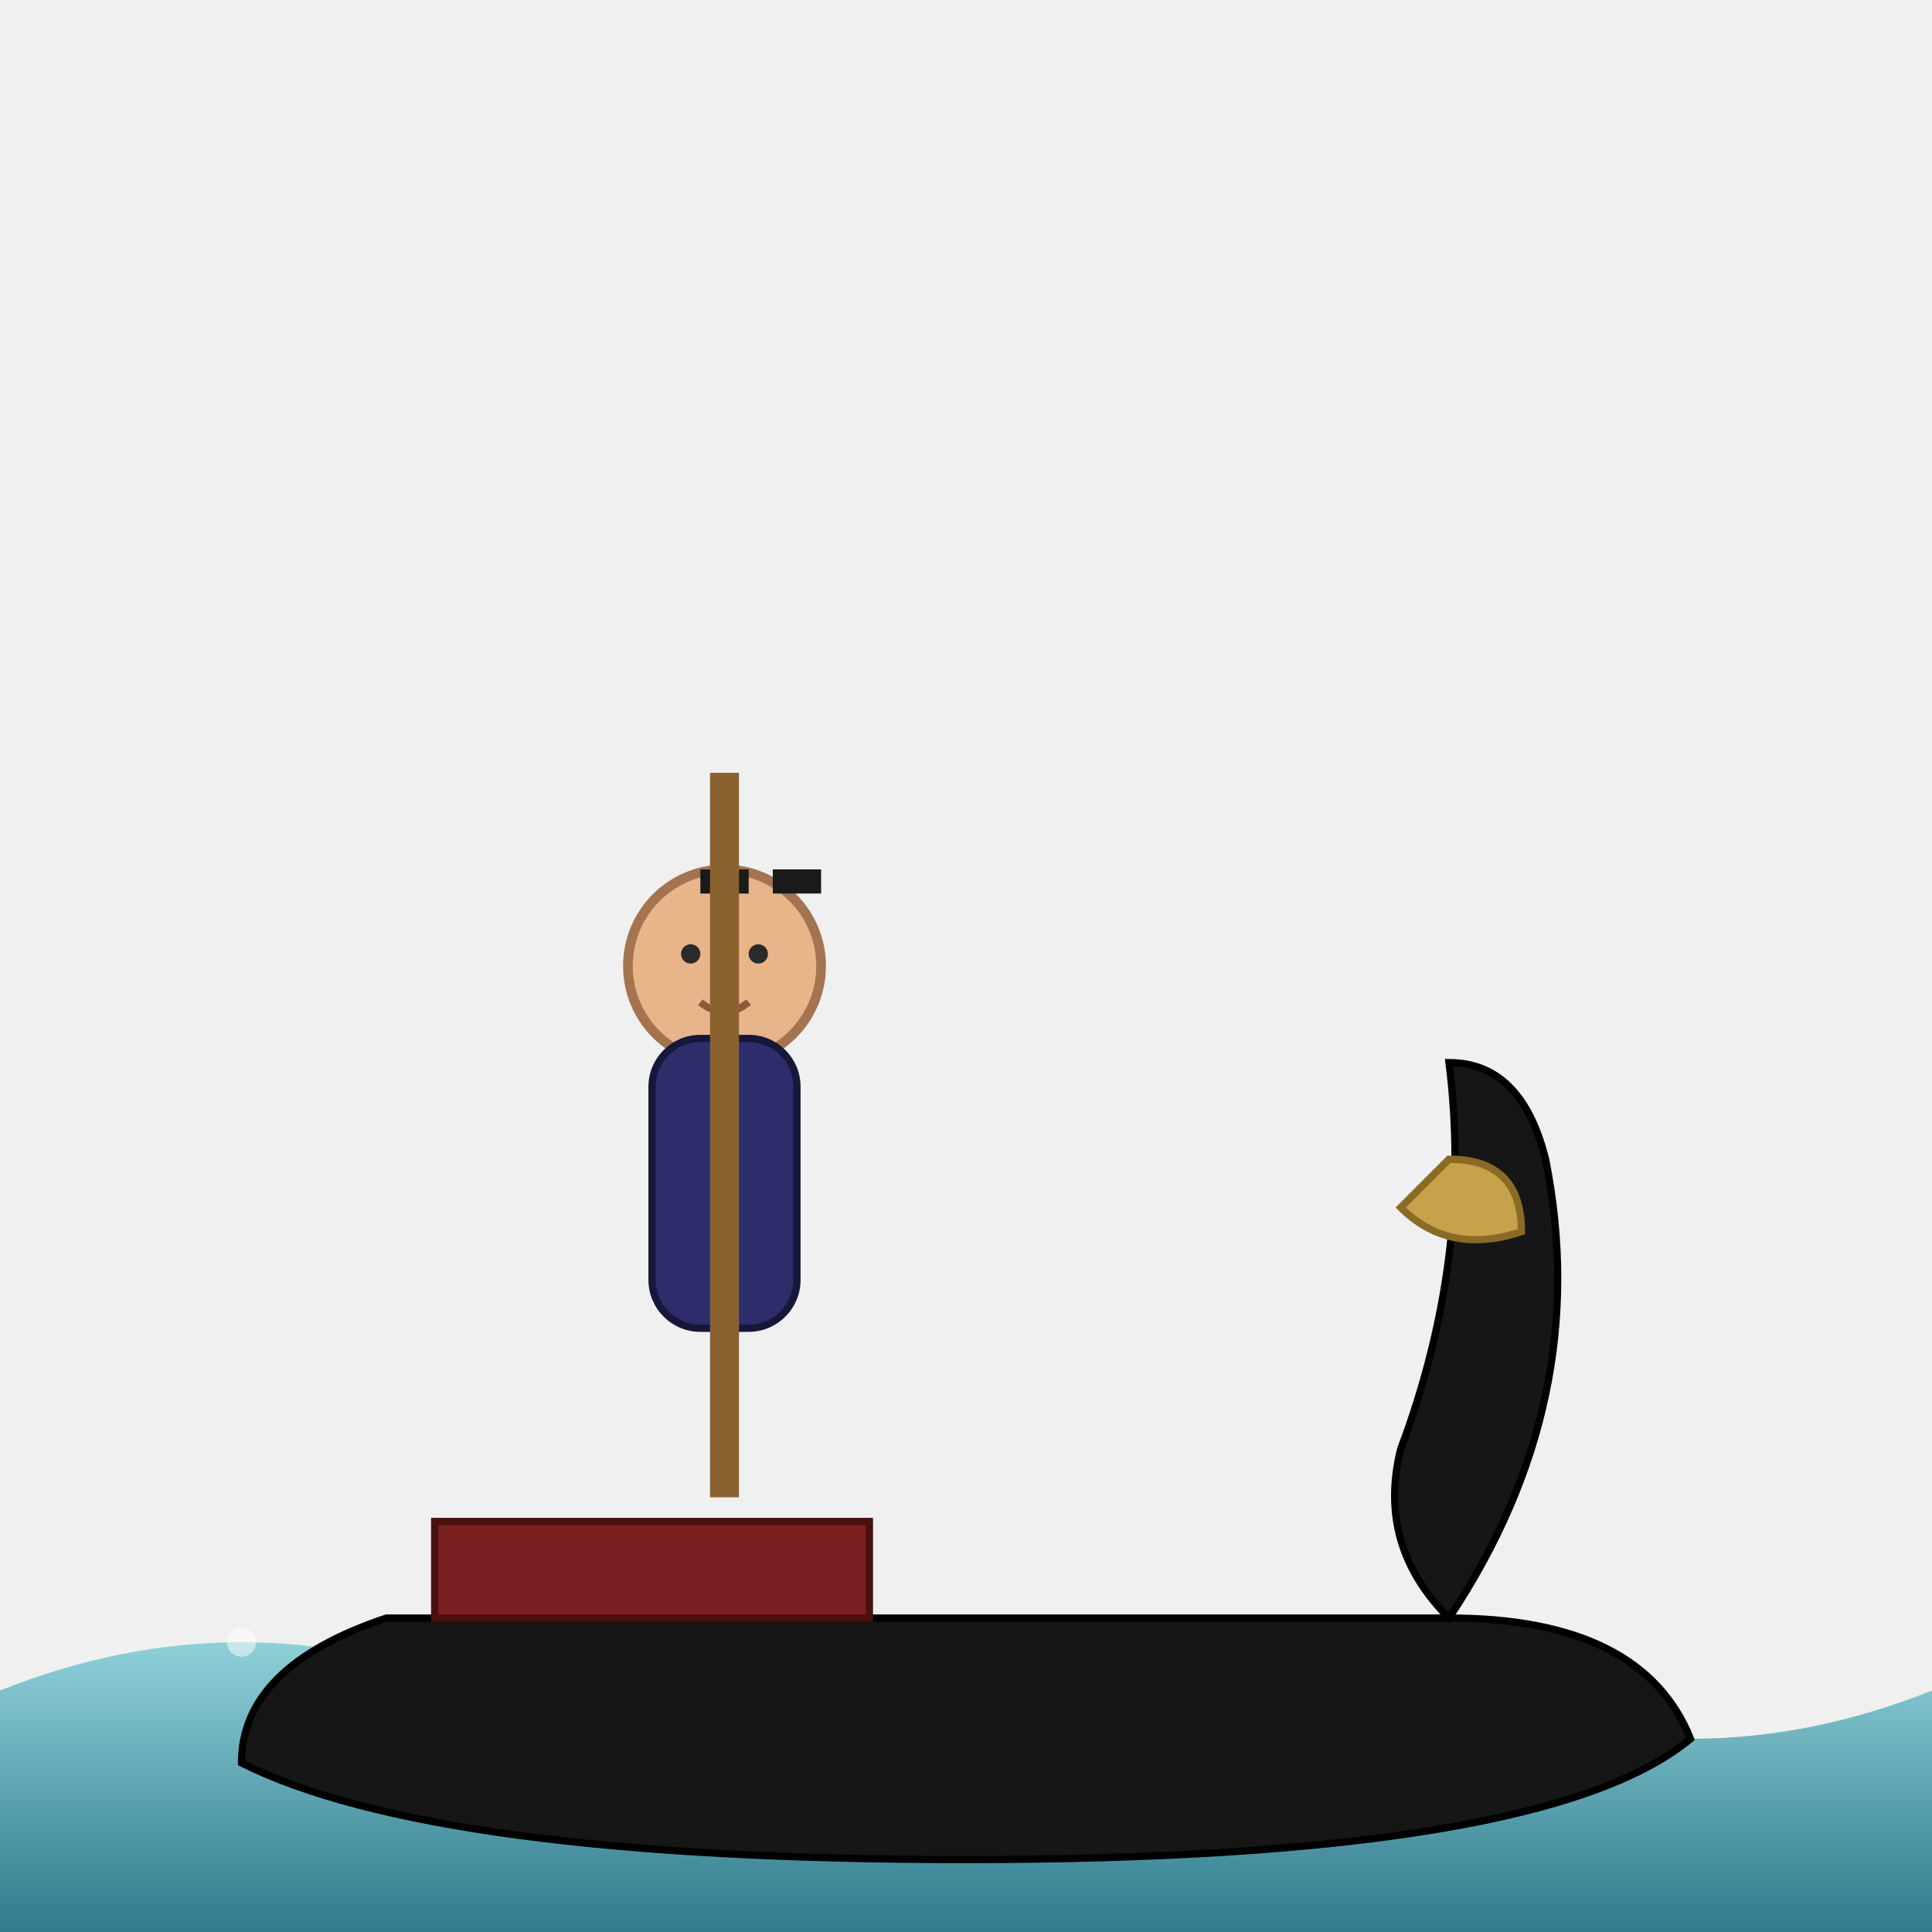
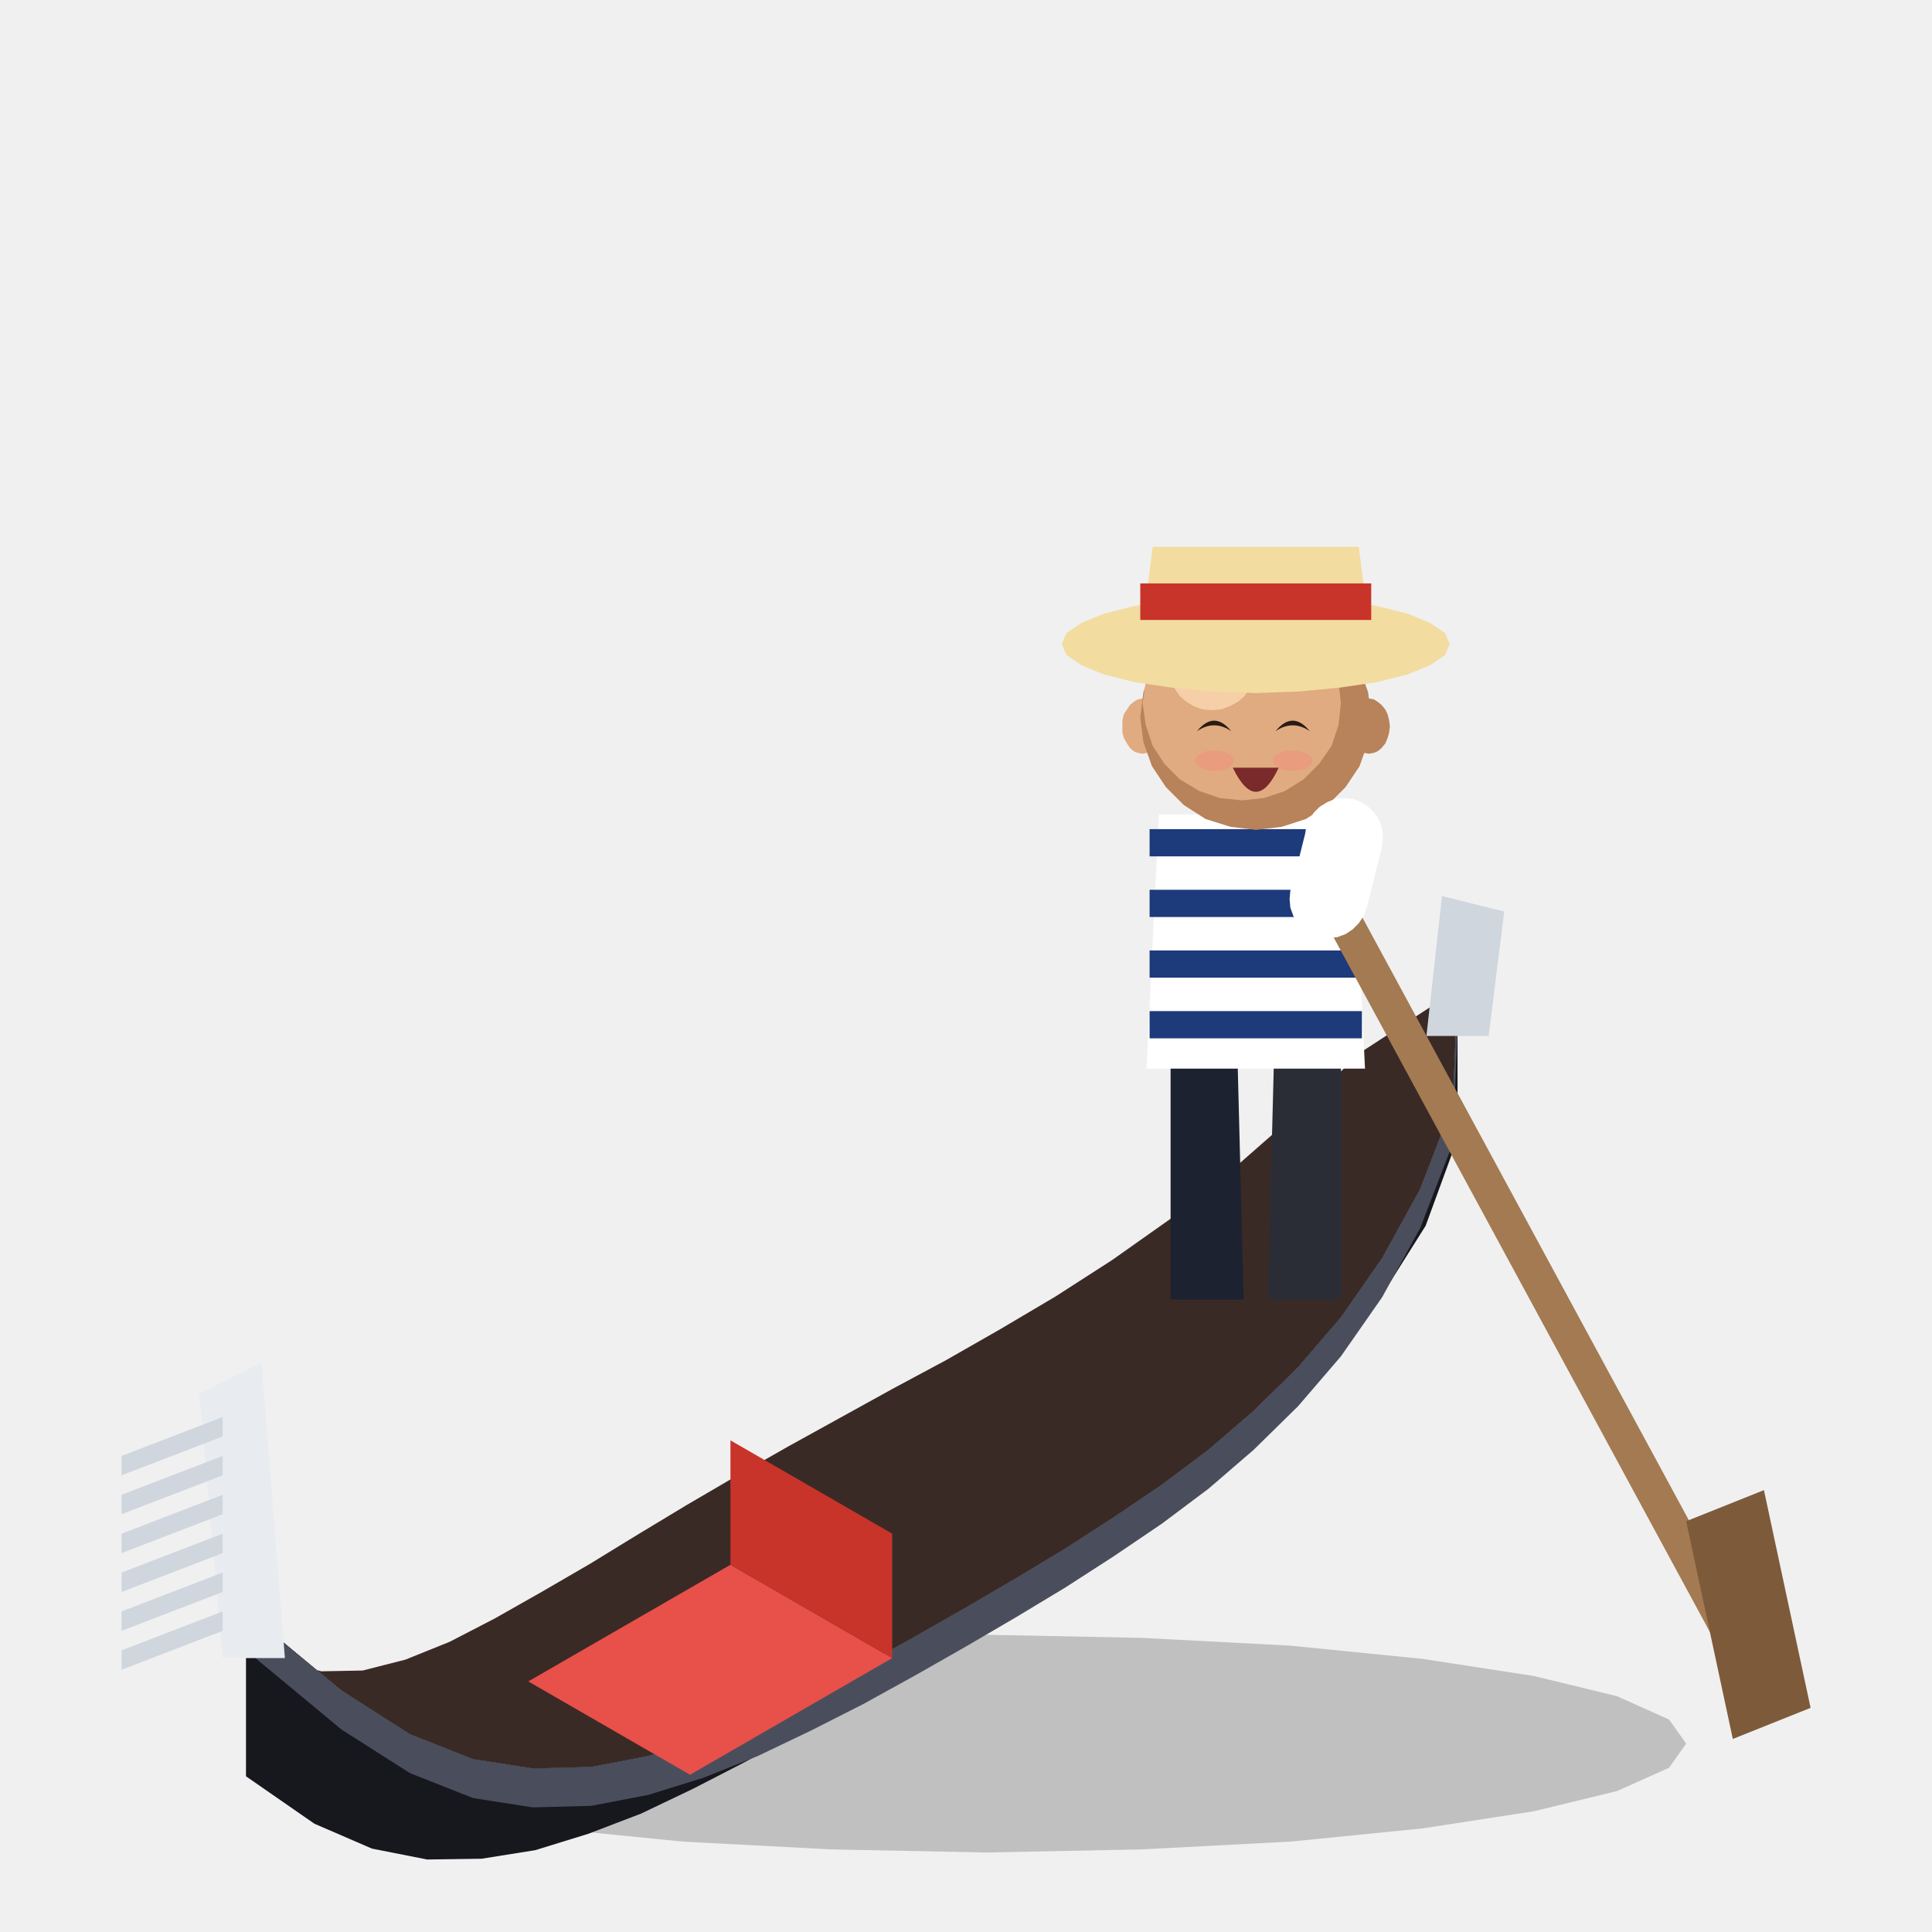
<svg xmlns="http://www.w3.org/2000/svg" viewBox="0 0 80 80">
-   <defs>
-     <linearGradient id="gonWater" x1="0" y1="0" x2="0" y2="1">
-       <stop offset="0" stop-color="#8fd0d8" />
-       <stop offset="1" stop-color="#2f7a8c" />
-     </linearGradient>
-   </defs>
-   <path d="M0 70 Q10 66 20 70 T40 70 T60 70 T80 70 L80 80 L0 80 Z" fill="url(#gonWater)">
-     <animate attributeName="d" dur="3.5s" repeatCount="indefinite" values="M0 70 Q10 66 20 70 T40 70 T60 70 T80 70 L80 80 L0 80 Z;M0 71 Q10 68 20 71 T40 71 T60 71 T80 71 L80 80 L0 80 Z;M0 70 Q10 66 20 70 T40 70 T60 70 T80 70 L80 80 L0 80 Z" />
-   </path>
-   <path d="M10 73 Q10 69 16 67 L60 67 Q68 67 70 72 Q64 77 40 77 Q18 77 10 73 Z" fill="#161616" stroke="#000000" stroke-width="0.3" />
-   <path d="M60 67 Q66 58 64 48 Q63 44 60 44 Q61 52 58 60 Q57 64 60 67 Z" fill="#161616" stroke="#000000" stroke-width="0.3" />
-   <path d="M60 48 Q63 48 63 51 Q60 52 58 50 Z" fill="#c8a24a" stroke="#8a6b26" stroke-width="0.3" />
-   <rect x="18" y="63" width="18" height="4" fill="#7a1f1f" stroke="#4a1010" stroke-width="0.3" />
-   <g>
-     <circle cx="30" cy="40" r="4" fill="#e8b48a" stroke="#a3744f" stroke-width="0.4" />
-     <circle cx="28.6" cy="39.5" r="0.4" fill="#2a2a2a" />
-     <circle cx="31.4" cy="39.5" r="0.4" fill="#2a2a2a" />
-     <path d="M29 41.5 Q30 42.3 31 41.5" fill="none" stroke="#8a5a3a" stroke-width="0.3" />
-     <rect x="27" y="43" width="6" height="12" rx="2" fill="#2d2d6b" stroke="#17173a" stroke-width="0.3" />
-     <rect x="29" y="36" width="2" height="1" fill="#1a1a1a" />
-     <rect x="32" y="36" width="2" height="1" fill="#1a1a1a" />
+   <g transform="translate(35.27 68.98) scale(3.22)">
+     <path fill="#ffffff" fill-rule="evenodd" opacity="0" d="M-2.00 0.00a2.00 1.00 0 1 0 4.00 0a2.00 1.00 0 1 0 -4.00 0ZM-1.64 0.00a1.64 0.82 0 1 0 3.28 0a1.64 0.82 0 1 0 -3.28 0Z">
+       <animate attributeName="d" values="M-2.00 0.00a2.00 1.00 0 1 0 4.00 0a2.00 1.00 0 1 0 -4.00 0ZM-1.64 0.00a1.64 0.82 0 1 0 3.28 0a1.64 0.82 0 1 0 -3.28 0Z;M-8.00 0.00a8.00 4.00 0 1 0 16.00 0a8.00 4.00 0 1 0 -16.00 0ZM-6.56 0.00a6.56 3.28 0 1 0 13.12 0a6.56 3.28 0 1 0 -13.12 0Z" dur="3s" begin="0s" repeatCount="indefinite" />
+       <animate attributeName="opacity" values="0.5;0" dur="3s" begin="0s" repeatCount="indefinite" />
+     </path>
+     <path fill="#ffffff" fill-rule="evenodd" opacity="0" d="M-2.00 0.00a2.00 1.00 0 1 0 4.00 0a2.00 1.00 0 1 0 -4.00 0ZM-1.64 0.00a1.64 0.82 0 1 0 3.28 0a1.64 0.82 0 1 0 -3.28 0Z">
+       <animate attributeName="d" values="M-2.00 0.00a2.00 1.00 0 1 0 4.00 0a2.00 1.00 0 1 0 -4.00 0ZM-1.64 0.00a1.64 0.82 0 1 0 3.28 0a1.64 0.82 0 1 0 -3.28 0Z;M-8.00 0.00a8.00 4.00 0 1 0 16.00 0a8.00 4.00 0 1 0 -16.00 0ZM-6.56 0.00a6.56 3.28 0 1 0 13.12 0a6.56 3.28 0 1 0 -13.12 0Z" dur="3s" begin="1.5s" repeatCount="indefinite" />
+       <animate attributeName="opacity" values="0.5;0" dur="3s" begin="1.5s" repeatCount="indefinite" />
+     </path>
+     <g>
+       <animateTransform attributeName="transform" type="translate" additive="sum" values="0 0;0.4 -0.4;0 0;-0.4 0.4;0 0" dur="2.6s" begin="0.0s" repeatCount="indefinite" calcMode="spline" keySplines=".45 0 .55 1;.45 0 .55 1;.45 0 .55 1;.45 0 .55 1" />
+       <path d="M10.73 1L10.51 1.31L9.84 1.61L8.77 1.87L7.34 2.09L5.64 2.26L3.73 2.36L1.73 2.4L-0.27 2.36L-2.17 2.26L-3.88 2.09L-5.3 1.87L-6.38 1.61L-7.04 1.31L-7.27 1L-7.04 0.69L-6.38 0.39L-5.3 0.13L-3.88 -0.09L-2.17 -0.26L-0.27 -0.36L1.73 -0.4L3.73 -0.36L5.64 -0.26L7.34 -0.09L8.77 0.13L9.84 0.39L10.51 0.69Z" fill="#000000" opacity="0.2" />
+       <path d="M7.79 -8.7L6.56 -7.9L5.68 -7.07L4.87 -6.36L4.1 -5.75L3.35 -5.22L2.62 -4.75L1.91 -4.33L1.21 -3.93L0.52 -3.56L-0.15 -3.19L-0.82 -2.82L-1.47 -2.45L-2.12 -2.07L-2.75 -1.69L-3.37 -1.31L-3.99 -0.95L-4.59 -0.61L-5.17 -0.31L-5.74 -0.08L-6.29 0.06L-6.82 0.07L-7.31 -0.06L-7.73 -0.36L-7.79 -0.7L-7.79 -0.7L-6.56 0.32L-5.68 0.88L-4.87 1.2L-4.1 1.32L-3.35 1.3L-2.62 1.16L-1.91 0.94L-1.21 0.66L-0.52 0.33L0.15 -0.01L0.82 -0.38L1.47 -0.75L2.12 -1.13L2.75 -1.51L3.37 -1.91L3.99 -2.33L4.59 -2.78L5.17 -3.28L5.74 -3.84L6.29 -4.48L6.82 -5.24L7.31 -6.13L7.73 -7.22L7.79 -8.7Z" fill="#3a2a26" />
+       <path d="M7.79 -8.7L7.73 -7.22L7.31 -6.13L6.82 -5.24L6.29 -4.48L5.74 -3.84L5.17 -3.28L4.59 -2.78L3.99 -2.33L3.37 -1.91L2.75 -1.51L2.12 -1.13L1.47 -0.75L0.82 -0.38L0.15 -0.01L-0.52 0.33L-1.21 0.66L-1.91 0.94L-2.62 1.16L-3.35 1.3L-4.1 1.32L-4.87 1.2L-5.68 0.88L-6.56 0.32L-7.79 -0.7L-7.79 1.42L-6.91 2.03L-6.17 2.35L-5.46 2.49L-4.76 2.48L-4.07 2.37L-3.39 2.16L-2.71 1.9L-2.04 1.58L-1.38 1.24L-0.72 0.88L-0.06 0.51L0.59 0.14L1.24 -0.24L1.88 -0.62L2.52 -1L3.15 -1.41L3.78 -1.83L4.41 -2.29L5.02 -2.79L5.64 -3.36L6.24 -4.01L6.82 -4.77L7.38 -5.66L7.79 -6.78Z" fill="#16181e" />
+       <path d="M7.79 -8.7L7.73 -7.22L7.31 -6.13L6.82 -5.24L6.29 -4.48L5.74 -3.84L5.17 -3.28L4.59 -2.78L3.99 -2.33L3.37 -1.91L2.75 -1.51L2.12 -1.13L1.47 -0.75L0.82 -0.38L0.15 -0.01L-0.52 0.33L-1.21 0.66L-1.91 0.94L-2.62 1.16L-3.35 1.3L-4.1 1.32L-4.87 1.2L-5.68 0.88L-6.56 0.32L-7.79 -0.7L-7.79 -0.2L-6.56 0.82L-5.68 1.38L-4.87 1.7L-4.1 1.82L-3.35 1.8L-2.62 1.66L-1.91 1.44L-1.21 1.16L-0.52 0.83L0.15 0.49L0.82 0.12L1.47 -0.25L2.12 -0.63L2.75 -1.01L3.37 -1.41L3.99 -1.83L4.59 -2.28L5.17 -2.78L5.74 -3.34L6.29 -3.98L6.82 -4.74L7.31 -5.63L7.73 -6.72L7.79 -8.2Z" fill="#4a4e5c" />
+       <path d="M-1.56 -1.3L0.52 -0.1L-2.08 1.4L-4.16 0.2Z" fill="#e8504a" />
+       <path d="M-1.56 -1.3L0.52 -0.1L0.52 -1.7L-1.56 -2.9Z" fill="#c8342a" />
+       <path d="M-8.09 -0.1L-7.29 -0.1L-7.59 -3.9L-8.39 -3.5Z" fill="#e8ecf0" />
+       <path d="M-8.09 -0.7L-9.39 -0.2L-9.39 0.05L-8.09 -0.45Z" fill="#d0d6de" />
+       <path d="M-8.09 -1.2L-9.39 -0.7L-9.39 -0.45L-8.09 -0.95Z" fill="#d0d6de" />
+       <path d="M-8.09 -1.7L-9.39 -1.2L-9.39 -0.95L-8.09 -1.45Z" fill="#d0d6de" />
+       <path d="M-8.09 -2.2L-9.39 -1.7L-9.39 -1.45L-8.09 -1.95Z" fill="#d0d6de" />
+       <path d="M-8.09 -2.7L-9.39 -2.2L-9.39 -1.95L-8.09 -2.45Z" fill="#d0d6de" />
+       <path d="M-8.09 -3.2L-9.39 -2.7L-9.39 -2.45L-8.09 -2.95Z" fill="#d0d6de" />
+       <path d="M7.39 -8.1L8.19 -8.1L8.39 -9.7L7.59 -9.9Z" fill="#d0d6de" />
+       <path d="M4.1 -4.71L5.04 -4.71L4.96 -7.83L4.1 -7.83Z" fill="#1d2230" />
+       <path d="M5.35 -4.71L6.29 -4.71L6.29 -7.83L5.43 -7.83Z" fill="#2a2d36" />
+       <path d="M3.79 -7.68L6.6 -7.68L6.44 -10.95L3.95 -10.95Z" fill="#ffffff" />
+       <path d="M3.83 -8.07L6.56 -8.07L6.56 -8.42L3.83 -8.42Z" fill="#1d3a7a" />
+       <path d="M3.83 -8.85L6.56 -8.85L6.56 -9.2L3.83 -9.2Z" fill="#1d3a7a" />
+       <path d="M3.83 -9.63L6.56 -9.63L6.56 -9.98L3.83 -9.98Z" fill="#1d3a7a" />
+       <path d="M3.83 -10.41L6.56 -10.41L6.56 -10.76L3.83 -10.76Z" fill="#1d3a7a" />
+       <path d="M4.01 -12.08L4 -12L3.98 -11.93L3.95 -11.86L3.91 -11.8L3.86 -11.76L3.8 -11.74L3.74 -11.73L3.68 -11.74L3.63 -11.76L3.58 -11.8L3.54 -11.86L3.5 -11.93L3.48 -12L3.48 -12.08L3.48 -12.16L3.5 -12.24L3.54 -12.3L3.58 -12.36L3.63 -12.4L3.68 -12.43L3.74 -12.44L3.8 -12.43L3.86 -12.4L3.91 -12.36L3.95 -12.3L3.98 -12.24L4 -12.16Z" fill="#e0ab80" />
+       <path d="M6.92 -12.08L6.91 -12L6.89 -11.93L6.86 -11.86L6.81 -11.8L6.76 -11.76L6.71 -11.74L6.65 -11.73L6.59 -11.74L6.53 -11.76L6.48 -11.8L6.44 -11.86L6.41 -11.93L6.39 -12L6.38 -12.08L6.39 -12.16L6.41 -12.24L6.44 -12.3L6.48 -12.36L6.53 -12.4L6.59 -12.43L6.65 -12.44L6.71 -12.43L6.76 -12.4L6.81 -12.36L6.86 -12.3L6.89 -12.24L6.91 -12.16Z" fill="#b8825a" />
+       <path d="M6.68 -12.2L6.64 -11.88L6.53 -11.57L6.35 -11.3L6.12 -11.07L5.84 -10.89L5.53 -10.79L5.2 -10.75L4.87 -10.79L4.55 -10.89L4.27 -11.07L4.04 -11.3L3.86 -11.57L3.75 -11.88L3.71 -12.2L3.75 -12.52L3.86 -12.83L4.04 -13.11L4.27 -13.34L4.55 -13.51L4.87 -13.62L5.2 -13.65L5.53 -13.62L5.84 -13.51L6.12 -13.34L6.35 -13.11L6.53 -12.83L6.64 -12.52Z" fill="#b8825a" />
+       <path d="M6.29 -12.38L6.26 -12.1L6.17 -11.83L6.01 -11.6L5.81 -11.4L5.57 -11.25L5.3 -11.16L5.02 -11.13L4.73 -11.16L4.47 -11.25L4.22 -11.4L4.02 -11.6L3.87 -11.83L3.78 -12.1L3.74 -12.38L3.78 -12.65L3.87 -12.92L4.02 -13.15L4.22 -13.35L4.47 -13.5L4.73 -13.59L5.02 -13.62L5.3 -13.59L5.57 -13.5L5.81 -13.35L6.01 -13.15L6.17 -12.92L6.26 -12.65Z" fill="#e0ab80" />
+       <path d="M5.17 -12.78L5.15 -12.67L5.11 -12.57L5.05 -12.47L4.97 -12.4L4.86 -12.34L4.75 -12.3L4.63 -12.29L4.51 -12.3L4.4 -12.34L4.3 -12.4L4.22 -12.47L4.15 -12.57L4.11 -12.67L4.1 -12.78L4.11 -12.89L4.15 -13L4.22 -13.09L4.3 -13.17L4.4 -13.23L4.51 -13.26L4.63 -13.28L4.75 -13.26L4.86 -13.23L4.97 -13.17L5.05 -13.09L5.11 -13L5.15 -12.89Z" fill="#f6cfa8" />
+       <path d="M4.44 -12.02Q4.66 -12.29 4.88 -12.02Q4.66 -12.17 4.44 -12.02Z" fill="#2a1b14" />
+       <path d="M5.45 -12.02Q5.67 -12.29 5.89 -12.02Q5.67 -12.17 5.45 -12.02Z" fill="#2a1b14" />
+       <path d="M4.91 -11.64L4.91 -11.61L4.89 -11.58L4.86 -11.56L4.82 -11.53L4.77 -11.52L4.72 -11.51L4.66 -11.51L4.61 -11.51L4.55 -11.52L4.51 -11.53L4.47 -11.56L4.44 -11.58L4.42 -11.61L4.41 -11.64L4.42 -11.67L4.44 -11.7L4.47 -11.72L4.51 -11.74L4.55 -11.76L4.61 -11.77L4.66 -11.77L4.72 -11.77L4.77 -11.76L4.82 -11.74L4.86 -11.72L4.89 -11.7L4.91 -11.67Z" fill="#ff7a7a" opacity="0.3" />
+       <path d="M5.92 -11.64L5.92 -11.61L5.9 -11.58L5.87 -11.56L5.83 -11.53L5.78 -11.52L5.73 -11.51L5.67 -11.51L5.61 -11.51L5.56 -11.52L5.51 -11.53L5.47 -11.56L5.44 -11.58L5.42 -11.61L5.42 -11.64L5.42 -11.67L5.44 -11.7L5.47 -11.72L5.51 -11.74L5.56 -11.76L5.61 -11.77L5.67 -11.77L5.73 -11.77L5.78 -11.76L5.83 -11.74L5.87 -11.72L5.9 -11.7L5.92 -11.67Z" fill="#ff7a7a" opacity="0.3" />
+       <path d="M4.9 -11.55Q5.2 -10.93 5.49 -11.55Z" fill="#7a2a2a" />
+       <path d="M7.69 -13.14L7.63 -13L7.44 -12.87L7.15 -12.75L6.75 -12.65L6.28 -12.58L5.75 -12.53L5.2 -12.51L4.64 -12.53L4.11 -12.58L3.64 -12.65L3.24 -12.75L2.95 -12.87L2.76 -13L2.7 -13.14L2.76 -13.28L2.95 -13.41L3.24 -13.53L3.64 -13.63L4.11 -13.7L4.64 -13.75L5.2 -13.76L5.75 -13.75L6.28 -13.7L6.75 -13.63L7.15 -13.53L7.44 -13.41L7.63 -13.28Z" fill="#f2dca0" />
+       <path d="M3.71 -13.14L6.68 -13.14L6.52 -14.39L3.87 -14.39Z" fill="#f2dca0" />
+       <path d="M3.71 -13.45L6.68 -13.45L6.68 -13.92L3.71 -13.92Z" fill="#c8342a" />
+       <g>
+         <animateTransform attributeName="transform" type="rotate" values="-16 6.13 -9.86;14 6.13 -9.86;-16 6.13 -9.86" dur="2.6s" begin="0s" repeatCount="indefinite" />
+         <path d="M5.93 -9.86L6.33 -10.06L11.53 -0.46L11.13 -0.26Z" fill="#a37a52" />
+         <path d="M10.73 -1.86L11.73 -2.26L12.33 0.54L11.33 0.94Z" fill="#7d5a3a" />
+         <path d="M5.85 -10.78L5.65 -9.98L6.62 -9.74L6.82 -10.54Z" fill="#ffffff" />
+         <path d="M6.83 -10.66L6.82 -10.55L6.78 -10.44L6.72 -10.35L6.64 -10.27L6.55 -10.21L6.44 -10.17L6.33 -10.16L6.22 -10.17L6.12 -10.21L6.02 -10.27L5.94 -10.35L5.88 -10.44L5.84 -10.55L5.83 -10.66L5.84 -10.77L5.88 -10.88L5.94 -10.97L6.02 -11.05L6.12 -11.11L6.22 -11.15L6.33 -11.16L6.44 -11.15L6.55 -11.11L6.64 -11.05L6.72 -10.97L6.78 -10.88L6.82 -10.77Z" fill="#ffffff" />
+         <path d="M6.63 -9.86L6.62 -9.75L6.58 -9.64L6.52 -9.55L6.44 -9.47L6.35 -9.41L6.24 -9.37L6.13 -9.36L6.02 -9.37L5.92 -9.41L5.82 -9.47L5.74 -9.55L5.68 -9.64L5.64 -9.75L5.63 -9.86L5.64 -9.97L5.68 -10.08L5.74 -10.17L5.82 -10.25L5.92 -10.31L6.02 -10.35L6.13 -10.36L6.24 -10.35L6.35 -10.31L6.44 -10.25L6.52 -10.17L6.58 -10.08L6.62 -9.97Z" fill="#ffffff" />
+       </g>
+     </g>
  </g>
-   <line x1="30" y1="32" x2="30" y2="62" stroke="#8a6230" stroke-width="1.2" />
-   <circle cx="10" cy="68" r="0.6" fill="#ffffff" opacity="0.5">
-     <animate attributeName="opacity" values="0.5;0.1;0.5" dur="2s" repeatCount="indefinite" />
-   </circle>
</svg>
